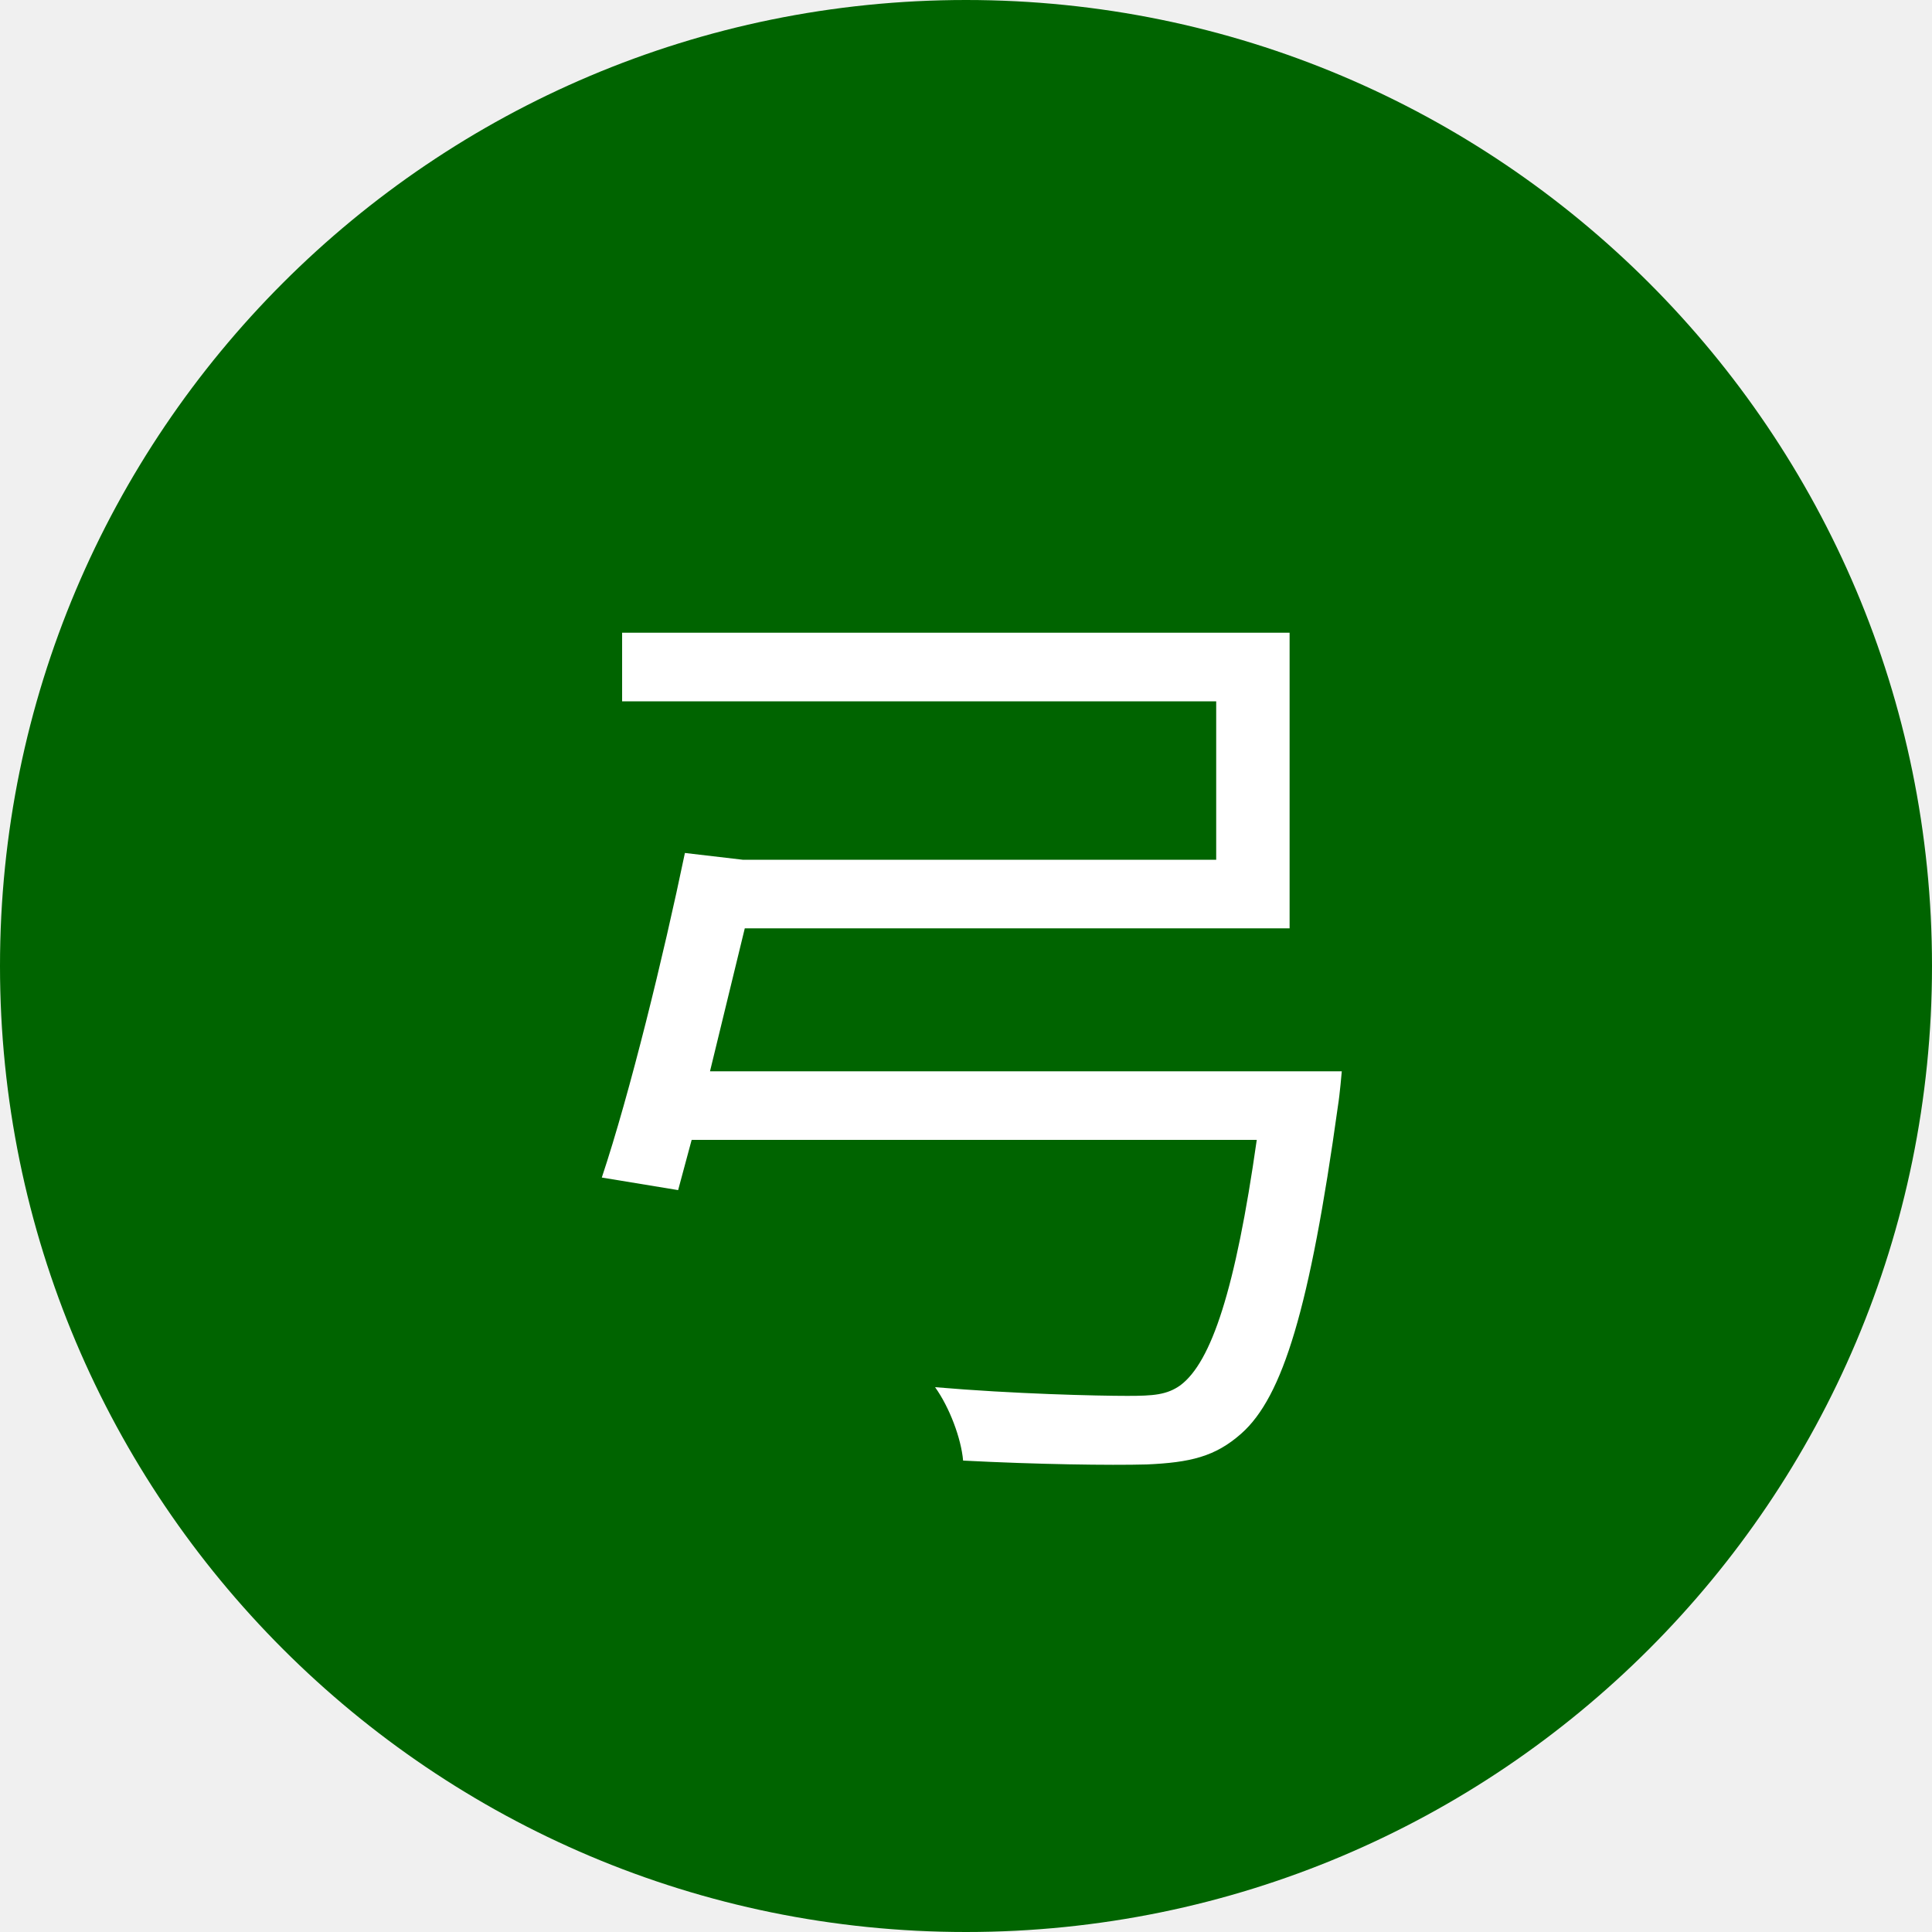
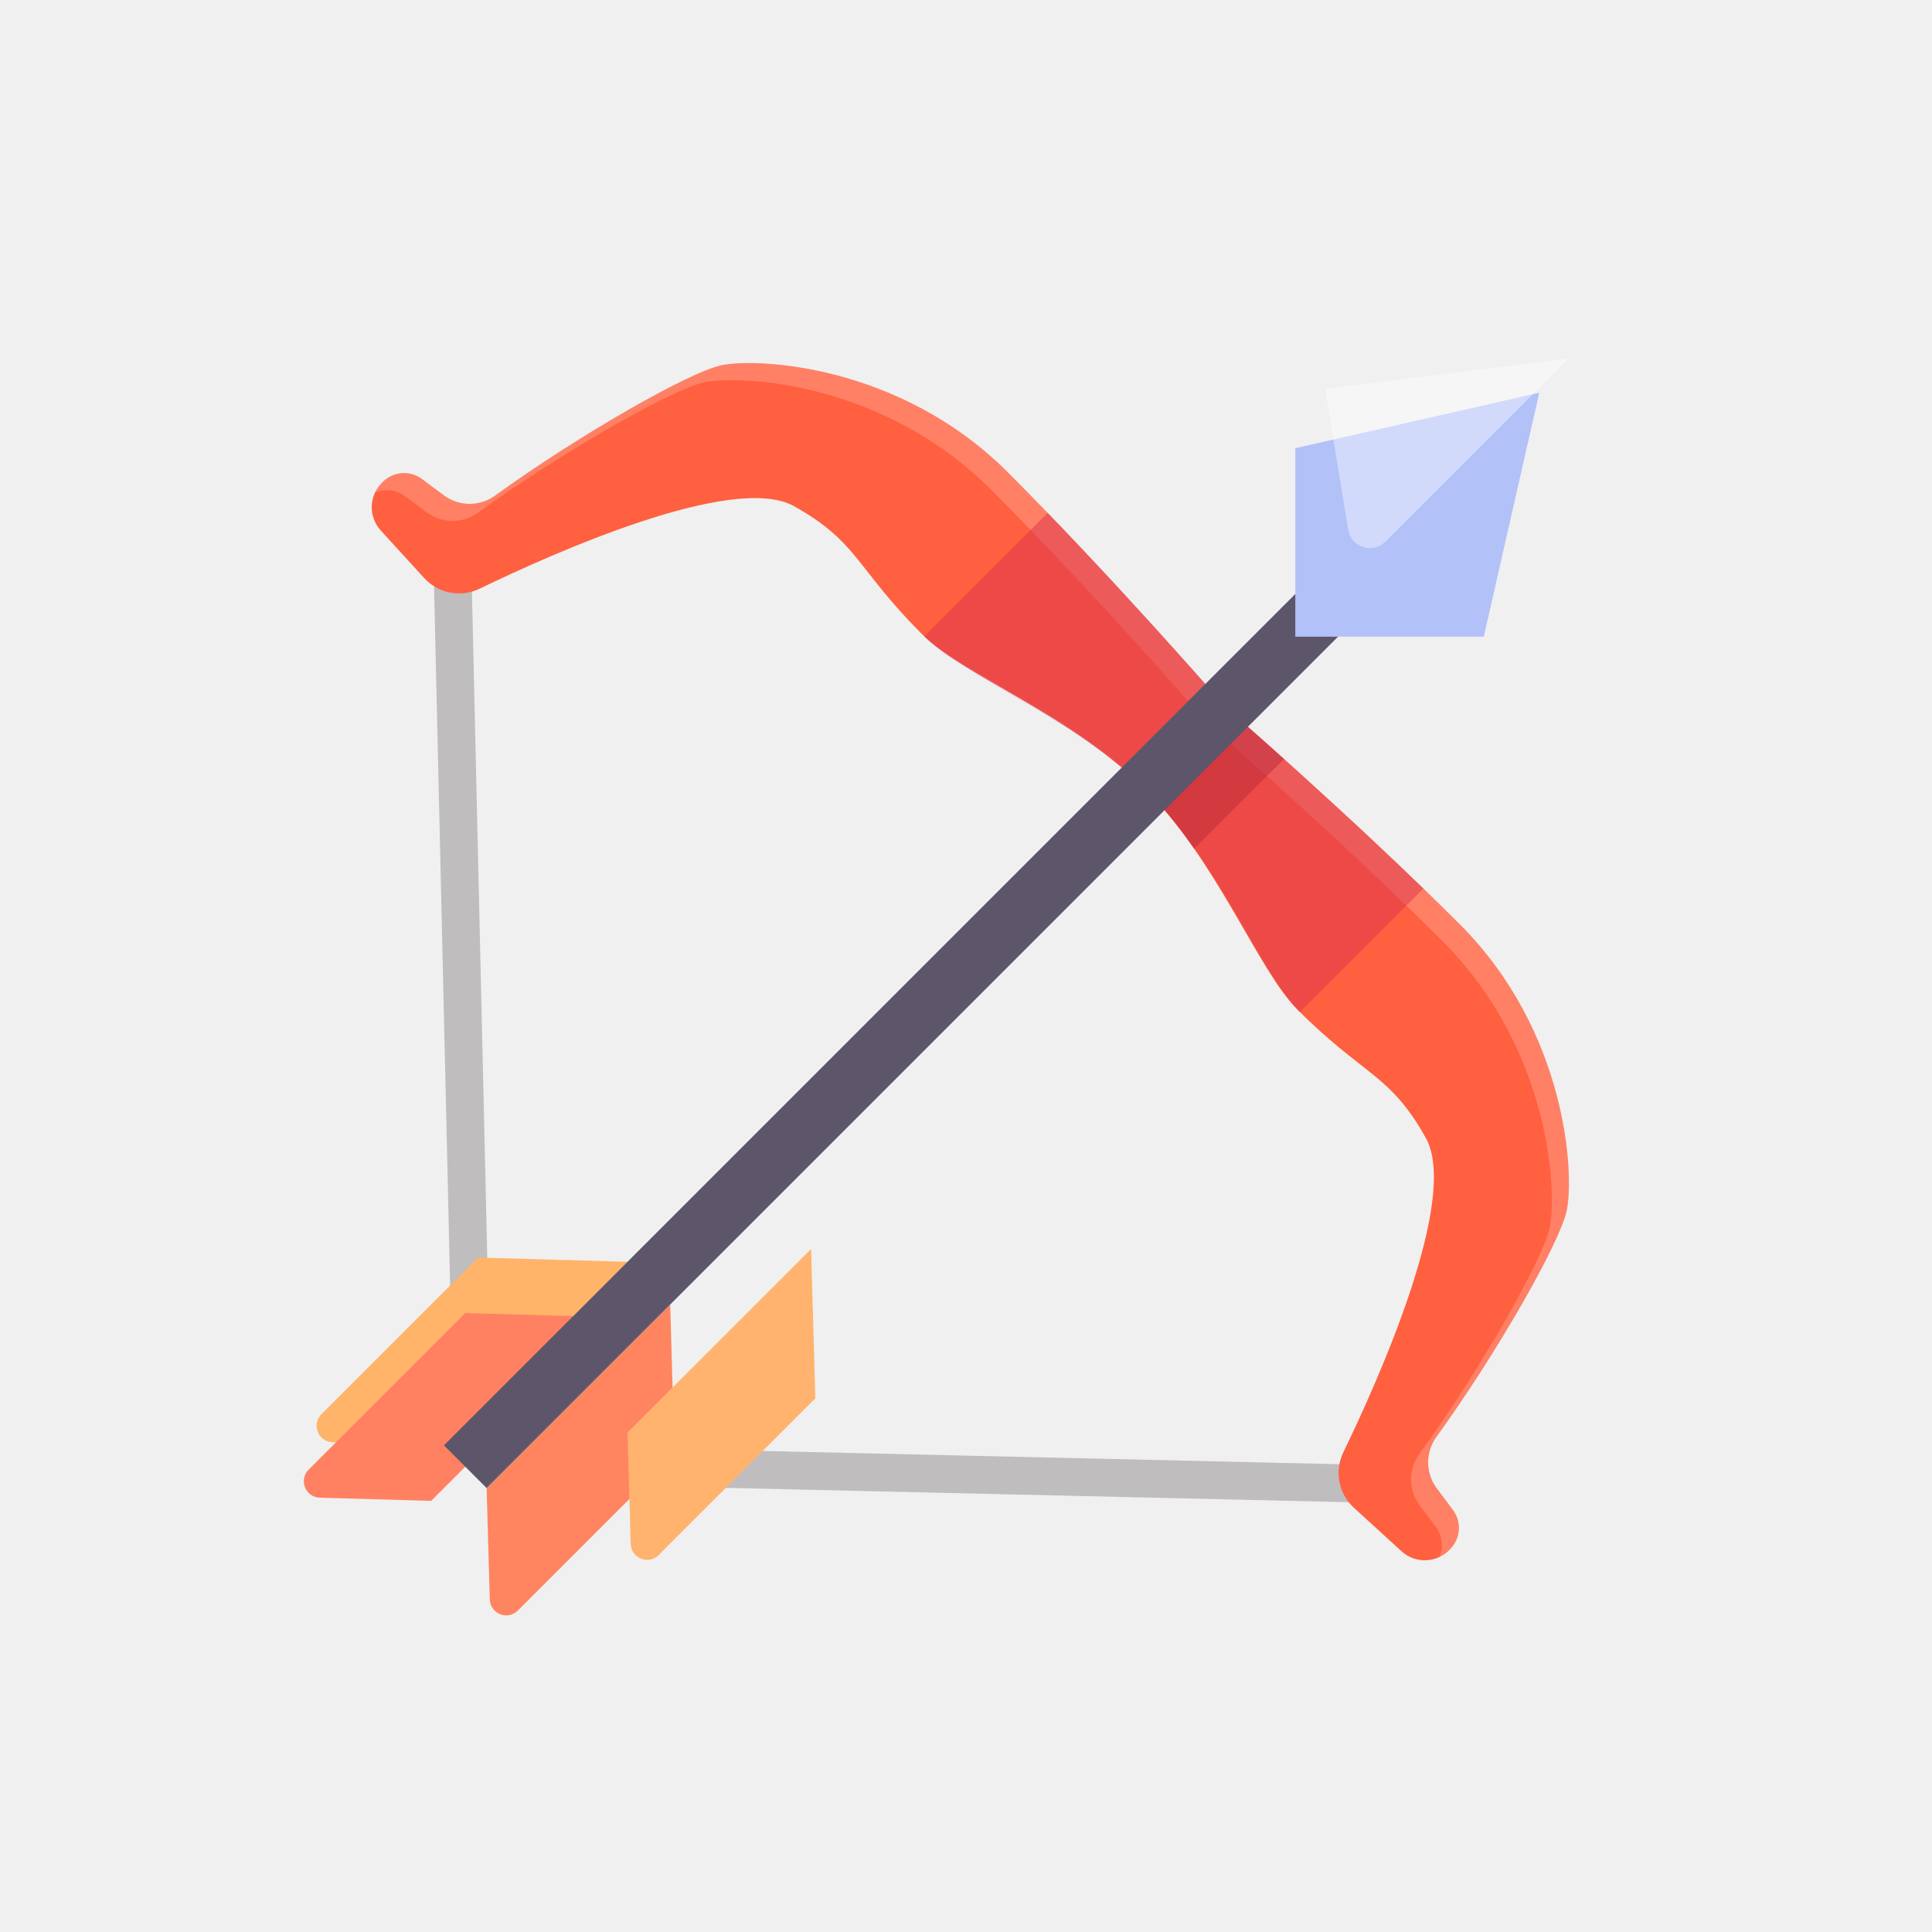
<svg xmlns="http://www.w3.org/2000/svg" viewBox="0 0 1024 1024" version="1.1" width="48" height="48">
-   <circle fill="darkgreen" cx="512" cy="512" r="512" />
-   <text x="512" y="512" font-size="512" fill="#fff" text-anchor="middle" dominant-baseline="central">弓</text>
+   <g transform="scale(0.8), translate(128,128)">
+     <path d="M287.452 856.24a12.508 12.508 0 0 1-12.212-12.784 12.508 12.508 0 0 1 12.784-12.212l492.148 11.316a12.504 12.504 0 0 1-0.576 24.992L287.452 856.24zM170.588 739.376a12.508 12.508 0 0 0 12.784 12.212 12.508 12.508 0 0 0 12.212-12.784L184.268 246.656a12.5 12.5 0 0 0-24.992 0.576l11.312 492.144z" fill="#BFBDBE" />
+     <path d="M318.852 835.256l-2.828-98.996L194.4 857.884l2.108 73.788a10.868 10.868 0 0 0 18.552 7.376l103.792-103.792z" fill="#FF8560" />
+     <path d="M412.188 798.488l-2.828-98.996-121.62 121.624 2.108 73.784a10.872 10.872 0 0 0 18.552 7.376l103.788-103.788z" fill="#FFB36E" />
+     <path d="M188.744 705.148l98.996 2.828L166.116 829.6l-73.788-2.108a10.868 10.868 0 0 1-7.376-18.552l103.792-103.792z" fill="#FFB469" />
+     <path d="M180.256 741.92l98.996 2.828-121.62 121.62-73.788-2.108a10.872 10.872 0 0 1-7.376-18.552l103.788-103.788z" fill="#FF8162" />
+     <path d="M683.716 340.284s84.536 73.216 155.564 144.248c71.032 71.032 75.792 165.524 70.712 189.504-4.58 21.62-46.7 95.16-86.212 149.776a28.7 28.7 0 0 0 0.136 34.26c3.5 4.736 7.284 9.78 10.656 14.276a19.916 19.916 0 0 1-1.852 26.036l-0.66 0.664a22.8 22.8 0 0 1-31.496 0.716l-31.52-28.784a31.28 31.28 0 0 1-7.012-36.848c23.528-48.616 76.96-168.128 54.62-208.18-23.712-42.524-40.892-40.892-84.852-84.852-26.988-26.988-52.316-97.572-101.824-147.076-49.504-49.508-120.088-74.836-147.076-101.824-43.96-43.96-42.328-61.14-84.852-84.852-40.052-22.34-159.564 31.092-208.18 54.62a31.28 31.28 0 0 1-36.848-7.012l-28.784-31.52a22.8 22.8 0 0 1 0.716-31.496l0.664-0.66a19.916 19.916 0 0 1 26.036-1.852c4.496 3.372 9.54 7.156 14.276 10.656a28.7 28.7 0 0 0 34.26 0.136c54.616-39.512 128.156-81.632 149.776-86.212 23.98-5.08 118.472-0.32 189.504 70.712 71.032 71.028 144.248 155.564 144.248 155.564z" fill="#FF603F" />
+     <path d="M120.408 198.424a22.8 22.8 0 0 1 4.544-6.484l0.664-0.66a19.916 19.916 0 0 1 26.036-1.852c4.496 3.372 9.54 7.156 14.276 10.656a28.7 28.7 0 0 0 34.26 0.136c54.616-39.512 128.156-81.632 149.776-86.212 23.98-5.08 118.472-0.32 189.504 70.712 71.032 71.028 144.248 155.564 144.248 155.564s84.536 73.216 155.564 144.248c71.032 71.032 75.792 165.524 70.712 189.504-4.58 21.62-46.7 95.16-86.212 149.776a28.7 28.7 0 0 0 0.136 34.26c3.5 4.736 7.284 9.78 10.656 14.276a19.916 19.916 0 0 1-1.852 26.036l-0.66 0.664a22.8 22.8 0 0 1-6.484 4.544 19.92 19.92 0 0 0-2.316-19.932c-3.372-4.496-7.156-9.54-10.656-14.276a28.704 28.704 0 0 1-0.14-34.26c39.512-54.612 81.636-128.152 86.216-149.772 5.076-23.98 0.316-118.476-70.712-189.508-71.032-71.028-155.564-144.248-155.564-144.248s-73.22-84.532-144.248-155.564C457.124 125.004 362.628 120.244 338.648 125.32c-21.62 4.58-95.16 46.704-149.772 86.216a28.704 28.704 0 0 1-34.26-0.14c-4.736-3.5-9.78-7.284-14.276-10.656a19.92 19.92 0 0 0-19.932-2.316z" fill="#FFFFFF" fill-opacity=".2" />
+     <path d="M566.12 211.808c62.128 64.216 119.012 129.888 119.012 129.888s65.672 56.884 129.888 119.016l-81.804 81.804c-26.988-26.988-52.316-97.572-101.824-147.08-49.508-49.508-120.092-74.836-147.08-101.824l81.808-81.804z" fill="#DD3551" fill-opacity=".5" />
+     <path d="M692.772 348.196a3721.456 3721.456 0 0 1 29.948 26.624l-59.552 59.548c-7.572-10.888-15.816-21.596-24.92-31.648l54.524-54.524z" fill="#BB2B3B" fill-opacity=".5" />
+     <path d="M796.856 255.428l-28.284-28.284L166.116 829.6l28.284 28.284L796.856 255.428z" fill="#5D566A" />
+     <path d="M891.824 132.176l-161.656 36.768v124.888h124.888l36.768-161.656z" fill="#B2C2F8" />
+     <path d="M911.188 109.548l-121.316 121.312a14.568 14.568 0 0 1-24.676-7.956l-15.228-93.556 161.22-19.8z" fill="#FFFFFF" fill-opacity=".4" />
+   </g>
</svg>
